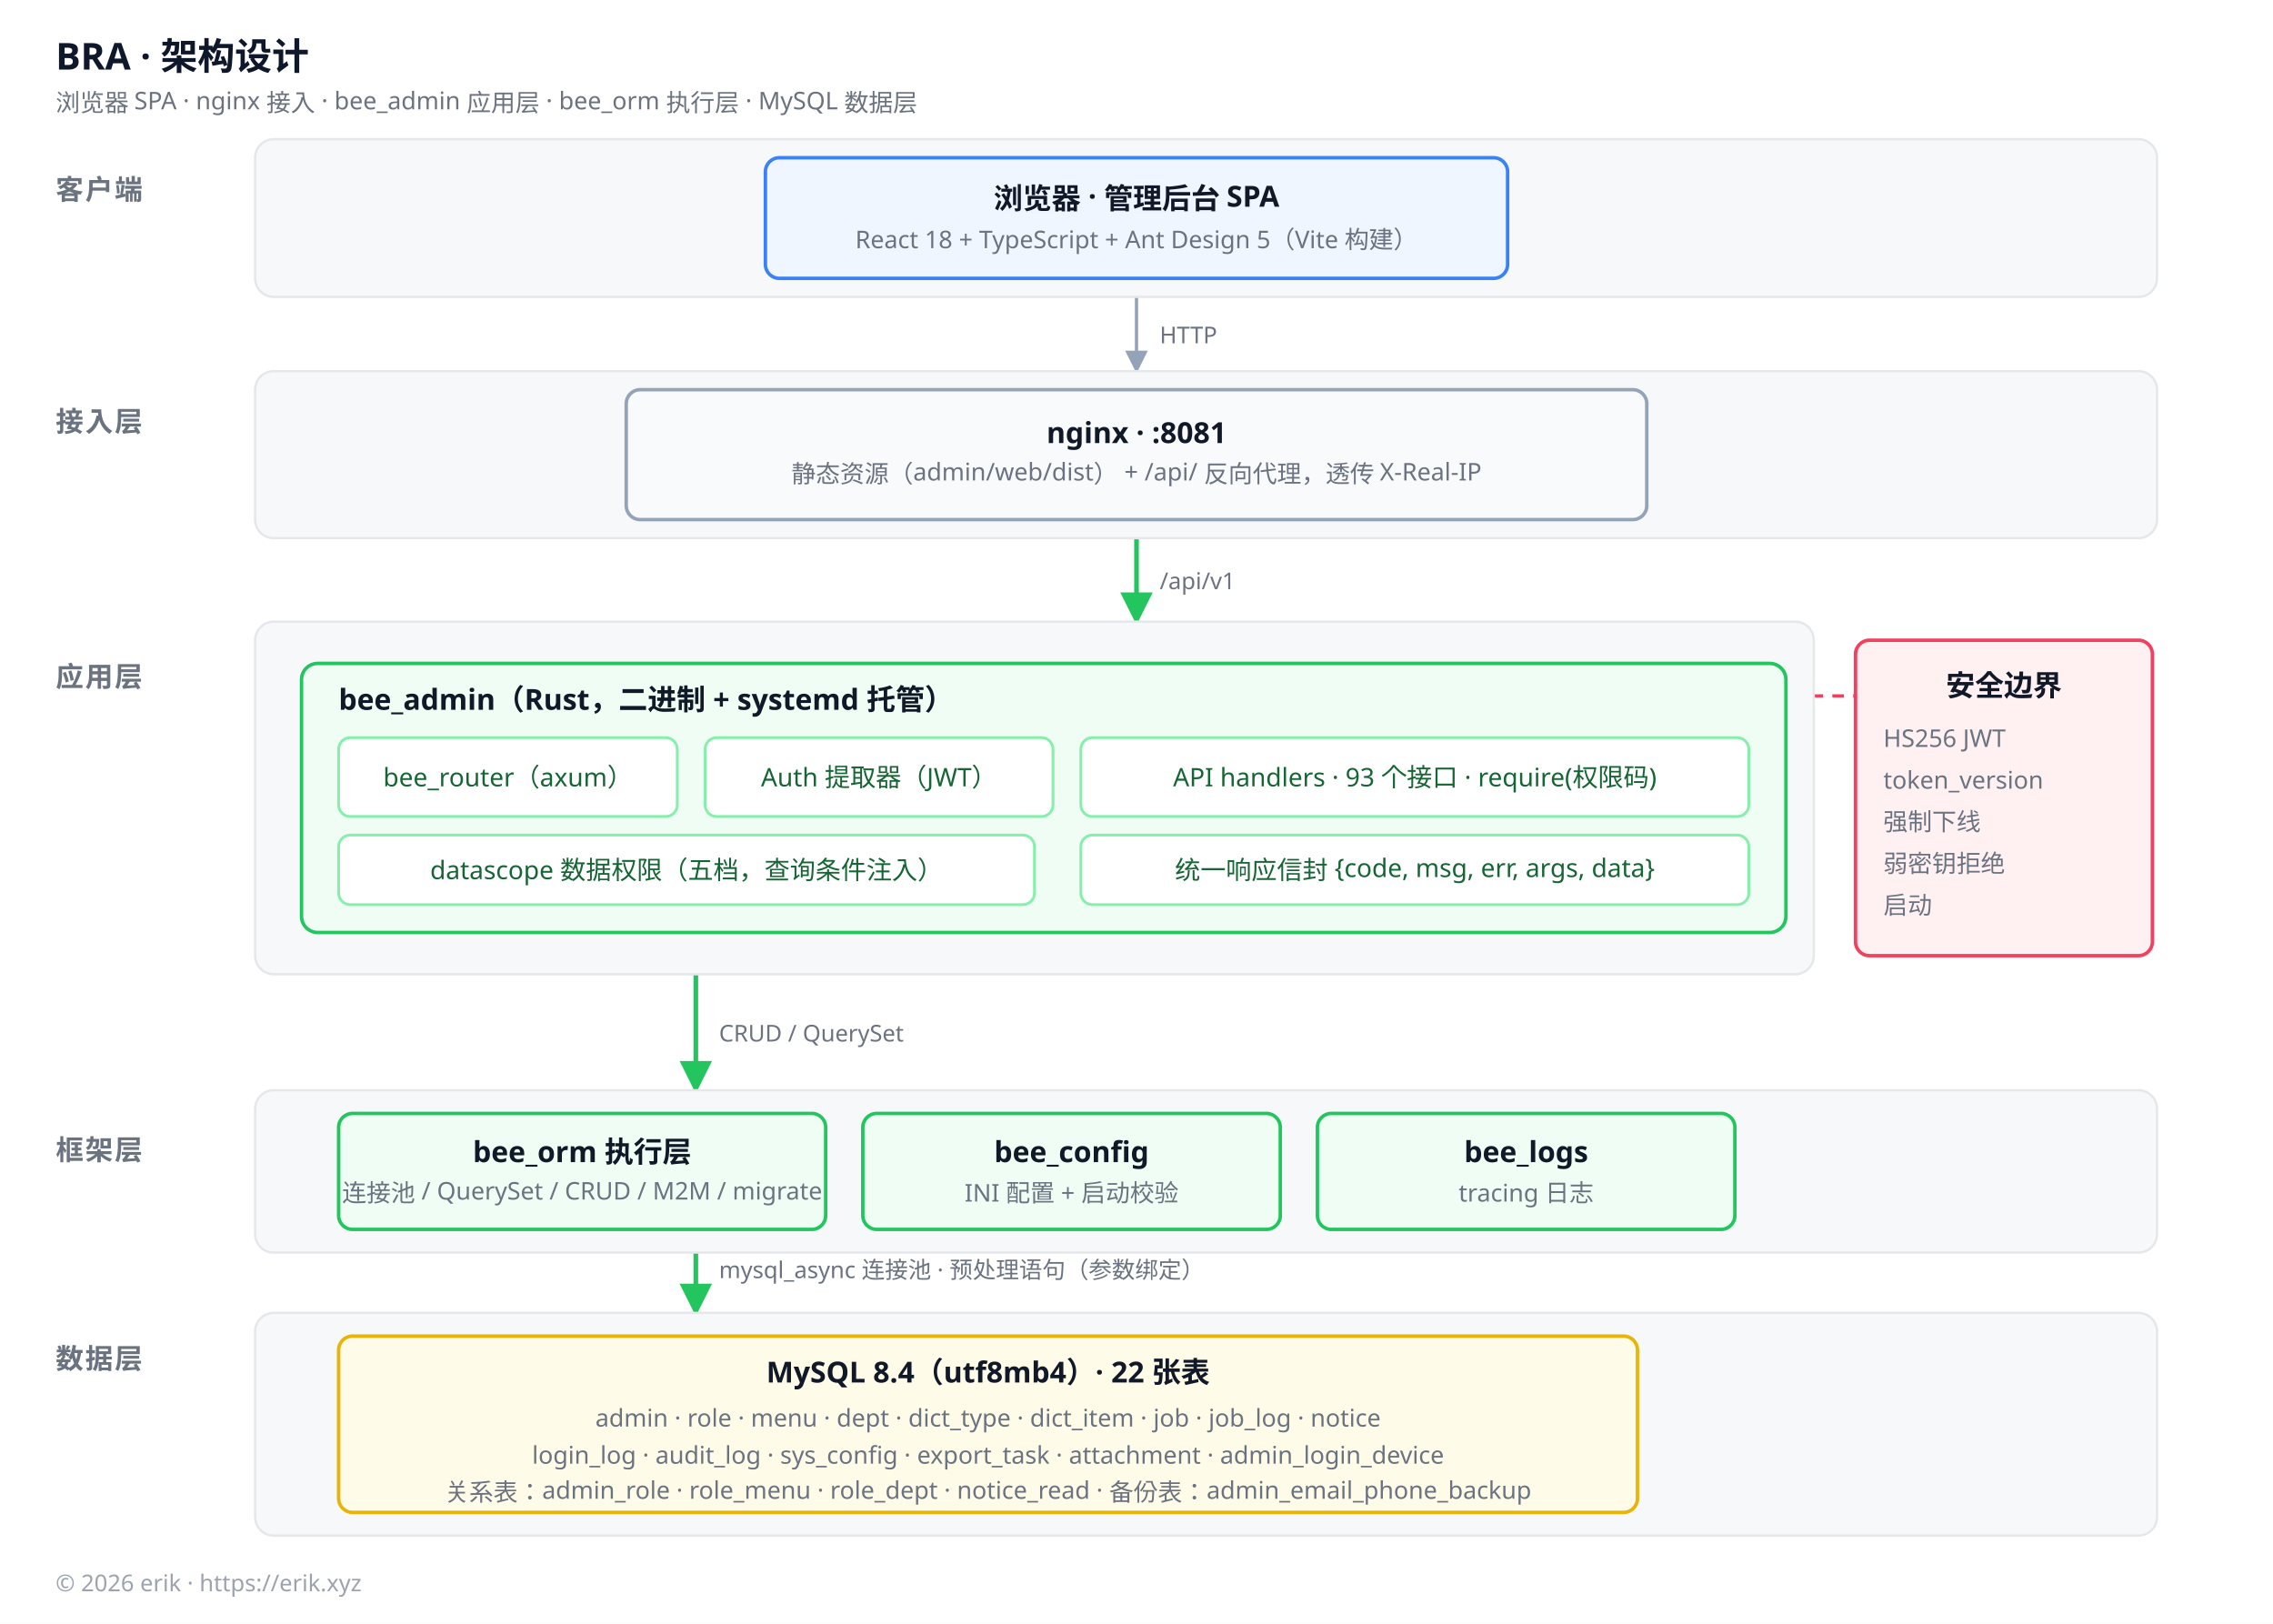
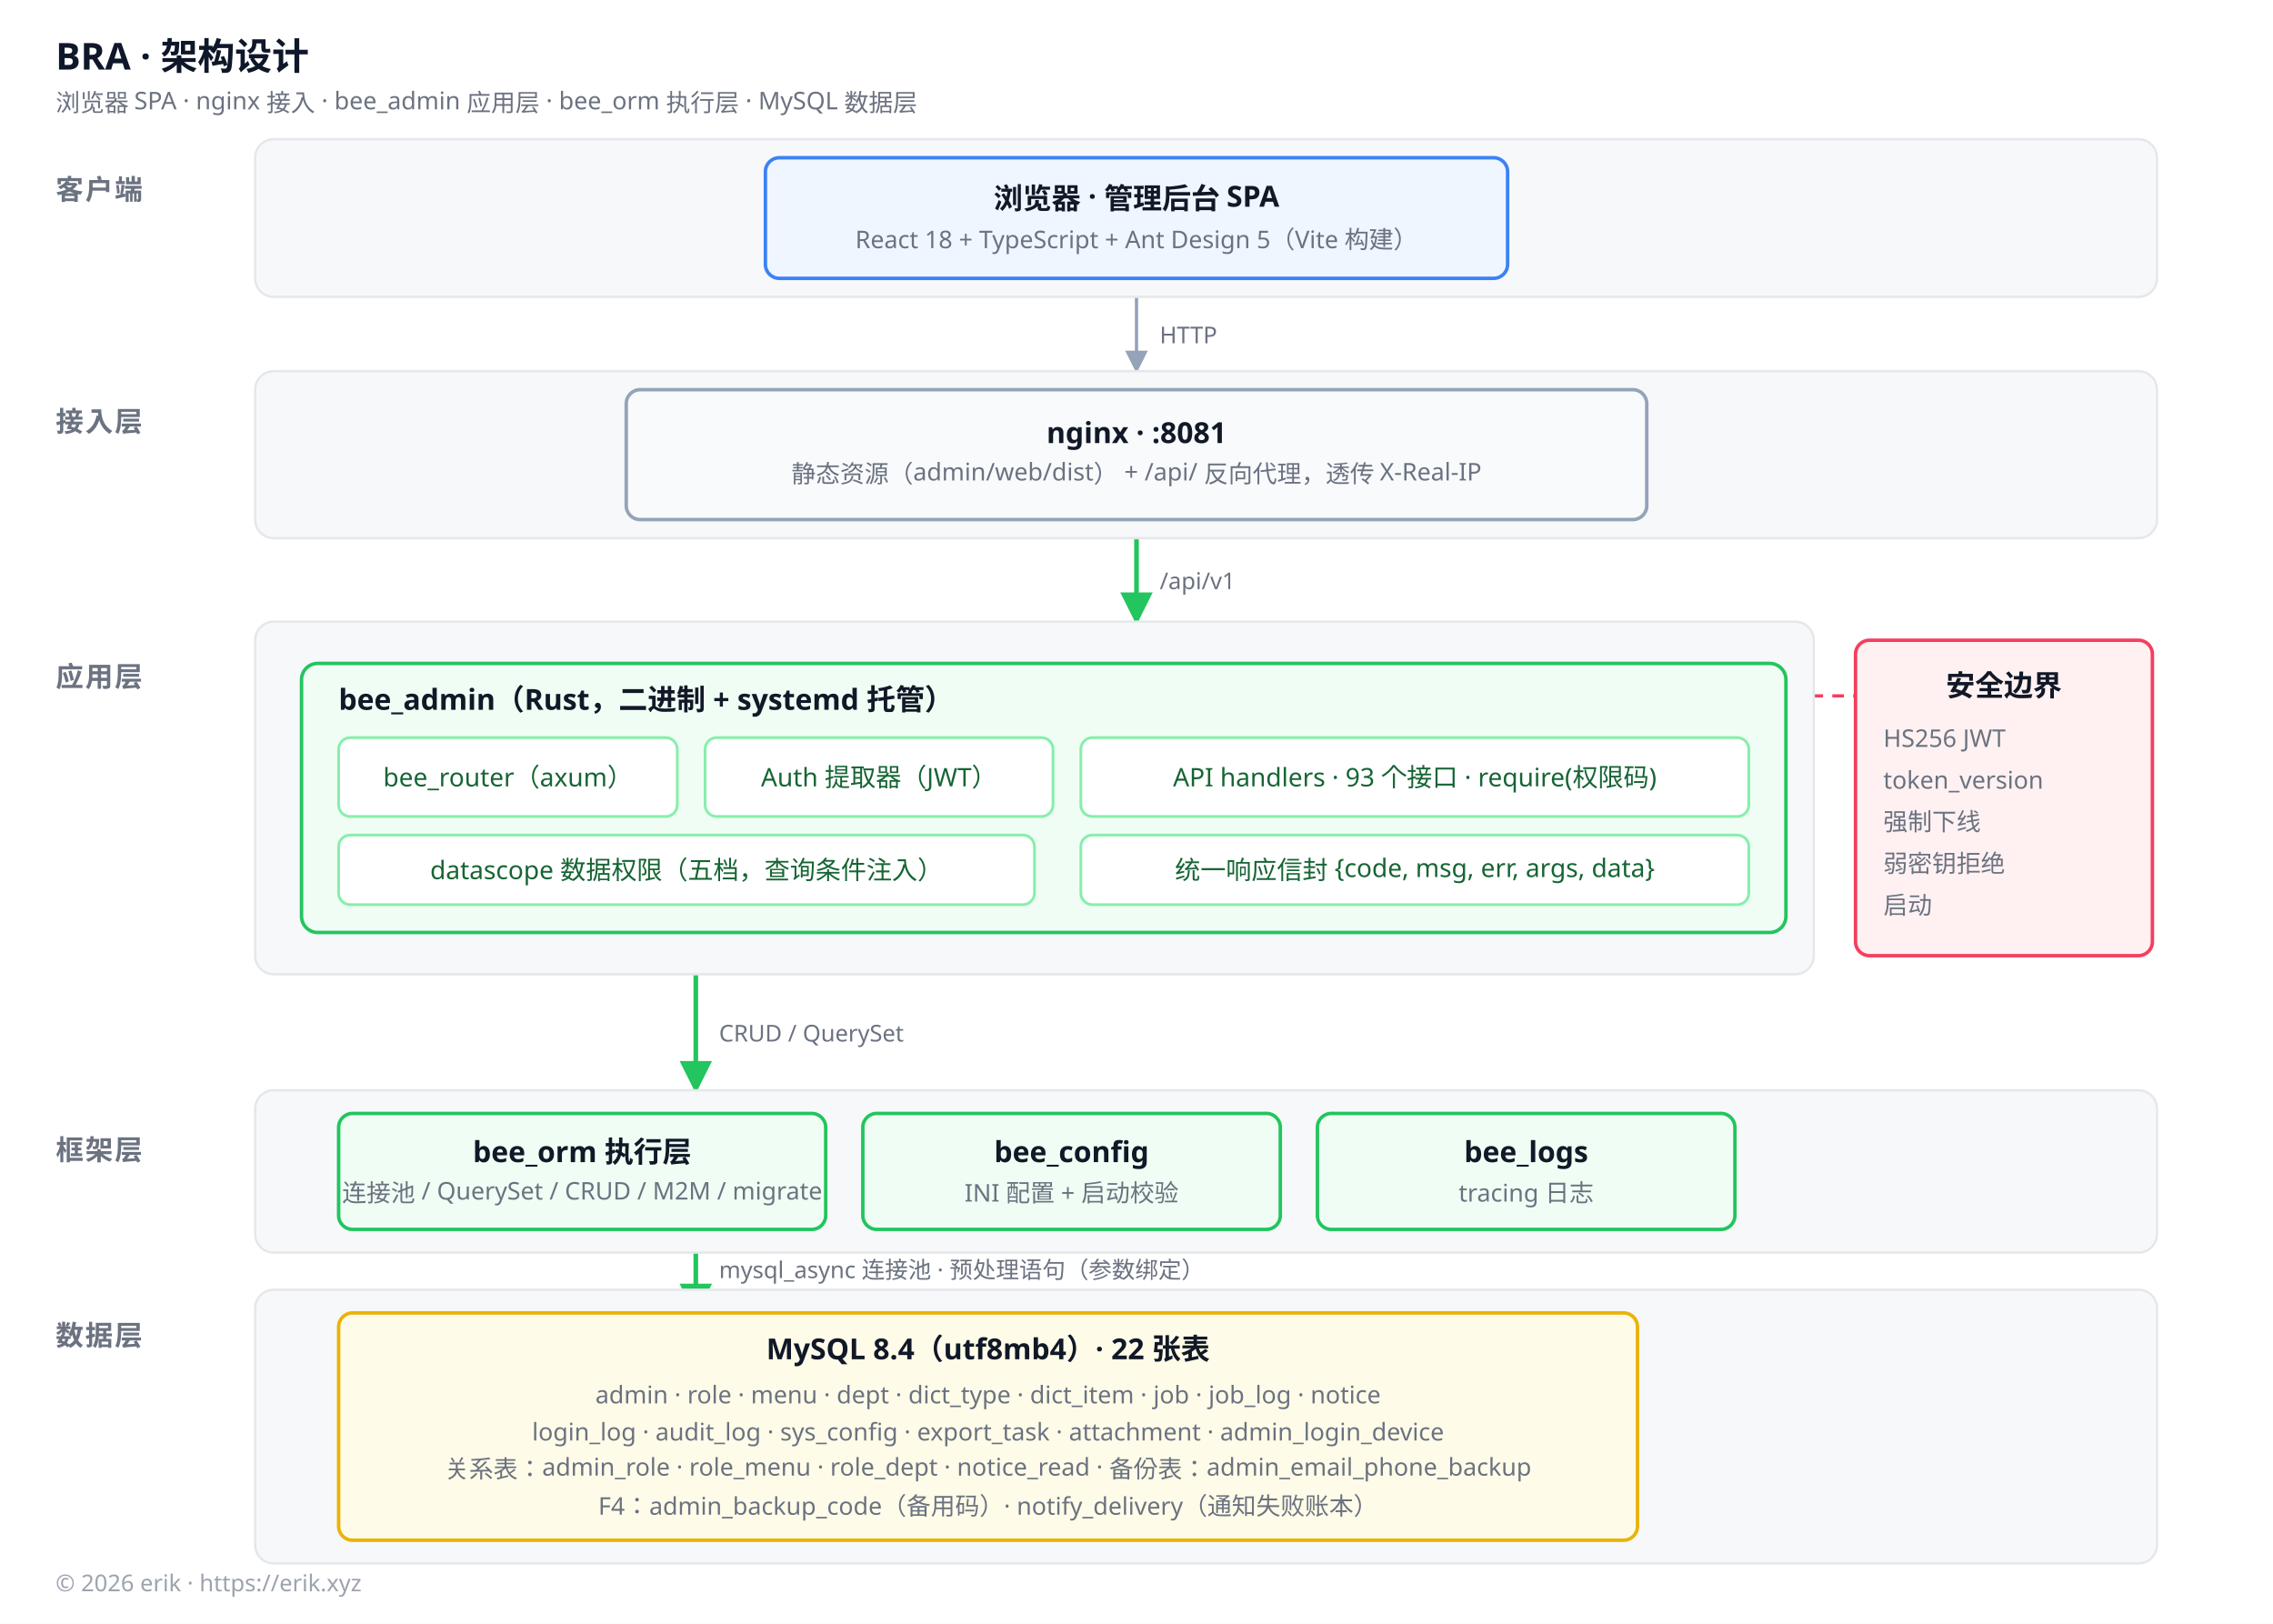
<svg xmlns="http://www.w3.org/2000/svg" viewBox="0 0 980 700" width="980" height="700" role="img" aria-label="bee-rust 管理后台 架构设计图">
  <style>
    .bg { fill: #ffffff; }
    .band { fill: #f7f8fa; stroke: #e5e7eb; stroke-width: 1; }
    .band-label { font: 600 12px system-ui, "PingFang SC", "Microsoft YaHei", sans-serif; fill: #6b7280; letter-spacing: .06em; }
    .box-frontend { fill: #eff6ff; stroke: #3b82f6; stroke-width: 1.5; }
    .box-backend  { fill: #f0fdf4; stroke: #22c55e; stroke-width: 1.5; }
    .box-db       { fill: #fefce8; stroke: #eab308; stroke-width: 1.5; }
    .box-external { fill: #f8fafc; stroke: #94a3b8; stroke-width: 1.5; }
    .box-security { fill: #fff1f2; stroke: #f43f5e; stroke-width: 1.5; }
    .box-inner    { fill: #ffffff; stroke: #86efac; stroke-width: 1.2; }
    .t-name { font: 600 12.5px system-ui, "PingFang SC", "Microsoft YaHei", sans-serif; fill: #111827; }
    .t-sub  { font: 10.5px system-ui, "PingFang SC", "Microsoft YaHei", sans-serif; fill: #6b7280; }
    .t-inner{ font: 11px system-ui, "PingFang SC", "Microsoft YaHei", sans-serif; fill: #166534; }
    .t-edge { font: 10px system-ui, "PingFang SC", "Microsoft YaHei", sans-serif; fill: #6b7280; }
    .t-title{ font: 700 16px system-ui, "PingFang SC", "Microsoft YaHei", sans-serif; fill: #0f172a; }
    .t-foot { font: 10px system-ui, "PingFang SC", "Microsoft YaHei", sans-serif; fill: #9ca3af; }
    .a-default { stroke: #94a3b8; stroke-width: 1.4; fill: none; }
    .a-hot     { stroke: #22c55e; stroke-width: 2; fill: none; }
    .a-sec     { stroke: #f43f5e; stroke-width: 1.4; stroke-dasharray: 5 4; fill: none; }
  </style>
  <defs>
    <marker id="ar" viewBox="0 0 10 10" refX="9" refY="5" markerWidth="7" markerHeight="7" orient="auto-start-reverse">
      <path d="M0,0 L10,5 L0,10 z" fill="#94a3b8" />
    </marker>
    <marker id="ar-hot" viewBox="0 0 10 10" refX="9" refY="5" markerWidth="7" markerHeight="7" orient="auto-start-reverse">
      <path d="M0,0 L10,5 L0,10 z" fill="#22c55e" />
    </marker>
    <marker id="ar-sec" viewBox="0 0 10 10" refX="9" refY="5" markerWidth="7" markerHeight="7" orient="auto-start-reverse">
      <path d="M0,0 L10,5 L0,10 z" fill="#f43f5e" />
    </marker>
  </defs>
  <rect class="bg" x="0" y="0" width="980" height="700" />
  <text class="t-title" x="24" y="30">BRA · 架构设计</text>
  <text class="t-sub" x="24" y="48">浏览器 SPA · nginx 接入 · bee_admin 应用层 · bee_orm 执行层 · MySQL 数据层</text>
  <path class="a-default" d="M490,128 L490,160" marker-end="url(#ar)" />
  <text class="t-edge" x="500" y="148">HTTP</text>
  <path class="a-hot" d="M490,232 L490,268" marker-end="url(#ar-hot)" />
  <text class="t-edge" x="500" y="254">/api/v1</text>
  <path class="a-hot" d="M300,420 L300,470" marker-end="url(#ar-hot)" />
  <text class="t-edge" x="310" y="449">CRUD / QuerySet</text>
  <path class="a-hot" d="M300,528 L300,566" marker-end="url(#ar-hot)" />
  <text class="t-edge" x="310" y="551">mysql_async 连接池 · 预处理语句（参数绑定）</text>
  <path class="a-sec" d="M700,300 L812,300" marker-end="url(#ar-sec)" />
  <text class="t-edge" x="712" y="292">校验 JWT</text>
  <text class="band-label" x="24" y="86">客户端</text>
  <rect class="band" x="110" y="60" width="820" height="68" rx="8" />
  <rect class="box-frontend" x="330" y="68" width="320" height="52" rx="6" />
  <text class="t-name" x="490" y="90" text-anchor="middle">浏览器 · 管理后台 SPA</text>
  <text class="t-sub" x="490" y="107" text-anchor="middle">React 18 + TypeScript + Ant Design 5（Vite 构建）</text>
  <text class="band-label" x="24" y="186">接入层</text>
  <rect class="band" x="110" y="160" width="820" height="72" rx="8" />
  <rect class="box-external" x="270" y="168" width="440" height="56" rx="6" />
  <text class="t-name" x="490" y="191" text-anchor="middle">nginx · :8081</text>
  <text class="t-sub" x="490" y="208" text-anchor="middle">静态资源（admin/web/dist） + /api/ 反向代理，透传 X-Real-IP</text>
  <text class="band-label" x="24" y="296">应用层</text>
  <rect class="band" x="110" y="268" width="672" height="152" rx="8" />
  <rect class="box-backend" x="130" y="286" width="640" height="116" rx="7" />
  <text class="t-name" x="146" y="306">bee_admin（Rust，二进制 + systemd 托管）</text>
  <rect class="box-inner" x="146" y="318" width="146" height="34" rx="5" />
  <text class="t-inner" x="219" y="339" text-anchor="middle">bee_router（axum）</text>
  <rect class="box-inner" x="304" y="318" width="150" height="34" rx="5" />
  <text class="t-inner" x="379" y="339" text-anchor="middle">Auth 提取器（JWT）</text>
  <rect class="box-inner" x="466" y="318" width="288" height="34" rx="5" />
  <text class="t-inner" x="610" y="339" text-anchor="middle">API handlers · 93 个接口 · require(权限码)</text>
  <rect class="box-inner" x="146" y="360" width="300" height="30" rx="5" />
  <text class="t-inner" x="296" y="379" text-anchor="middle">datascope 数据权限（五档，查询条件注入）</text>
  <rect class="box-inner" x="466" y="360" width="288" height="30" rx="5" />
  <text class="t-inner" x="610" y="379" text-anchor="middle">统一响应信封 {code, msg, err, args, data}</text>
  <text class="band-label" x="24" y="500">框架层</text>
  <rect class="band" x="110" y="470" width="820" height="70" rx="8" />
  <rect class="box-backend" x="146" y="480" width="210" height="50" rx="6" />
  <text class="t-name" x="251" y="501" text-anchor="middle">bee_orm 执行层</text>
  <text class="t-sub" x="251" y="518" text-anchor="middle">连接池 / QuerySet / CRUD / M2M / migrate</text>
  <rect class="box-backend" x="372" y="480" width="180" height="50" rx="6" />
  <text class="t-name" x="462" y="501" text-anchor="middle">bee_config</text>
  <text class="t-sub" x="462" y="518" text-anchor="middle">INI 配置 + 启动校验</text>
  <rect class="box-backend" x="568" y="480" width="180" height="50" rx="6" />
  <text class="t-name" x="658" y="501" text-anchor="middle">bee_logs</text>
  <text class="t-sub" x="658" y="518" text-anchor="middle">tracing 日志</text>
-   <text class="band-label" x="24" y="590">数据层</text>
-   <rect class="band" x="110" y="566" width="820" height="96" rx="8" />
-   <rect class="box-db" x="146" y="576" width="560" height="76" rx="6" />
-   <text class="t-name" x="426" y="596" text-anchor="middle">MySQL 8.4（utf8mb4）· 22 张表</text>
-   <text class="t-sub" x="426" y="615" text-anchor="middle">admin · role · menu · dept · dict_type · dict_item · job · job_log · notice</text>
-   <text class="t-sub" x="426" y="631" text-anchor="middle">login_log · audit_log · sys_config · export_task · attachment · admin_login_device</text>
-   <text class="t-sub" x="426" y="647" text-anchor="middle">关系表：admin_role · role_menu · role_dept · notice_read · 备份表：admin_email_phone_backup</text>
+   <text class="band-label" x="24" y="580">数据层</text>
+   <rect class="band" x="110" y="556" width="820" height="118" rx="8" />
+   <rect class="box-db" x="146" y="566" width="560" height="98" rx="6" />
+   <text class="t-name" x="426" y="586" text-anchor="middle">MySQL 8.4（utf8mb4）· 22 张表</text>
+   <text class="t-sub" x="426" y="605" text-anchor="middle">admin · role · menu · dept · dict_type · dict_item · job · job_log · notice</text>
+   <text class="t-sub" x="426" y="621" text-anchor="middle">login_log · audit_log · sys_config · export_task · attachment · admin_login_device</text>
+   <text class="t-sub" x="426" y="637" text-anchor="middle">关系表：admin_role · role_menu · role_dept · notice_read · 备份表：admin_email_phone_backup</text>
+   <text class="t-sub" x="426" y="653" text-anchor="middle">F4：admin_backup_code（备用码）· notify_delivery（通知失败账本）</text>
  <rect class="box-security" x="800" y="276" width="128" height="136" rx="6" />
  <text class="t-name" x="864" y="300" text-anchor="middle">安全边界</text>
  <text class="t-sub" x="812" y="322">HS256 JWT</text>
  <text class="t-sub" x="812" y="340">token_version</text>
  <text class="t-sub" x="812" y="358">强制下线</text>
  <text class="t-sub" x="812" y="376">弱密钥拒绝</text>
  <text class="t-sub" x="812" y="394">启动</text>
  <text class="t-foot" x="24" y="686">© 2026 erik · https://erik.xyz</text>
</svg>
